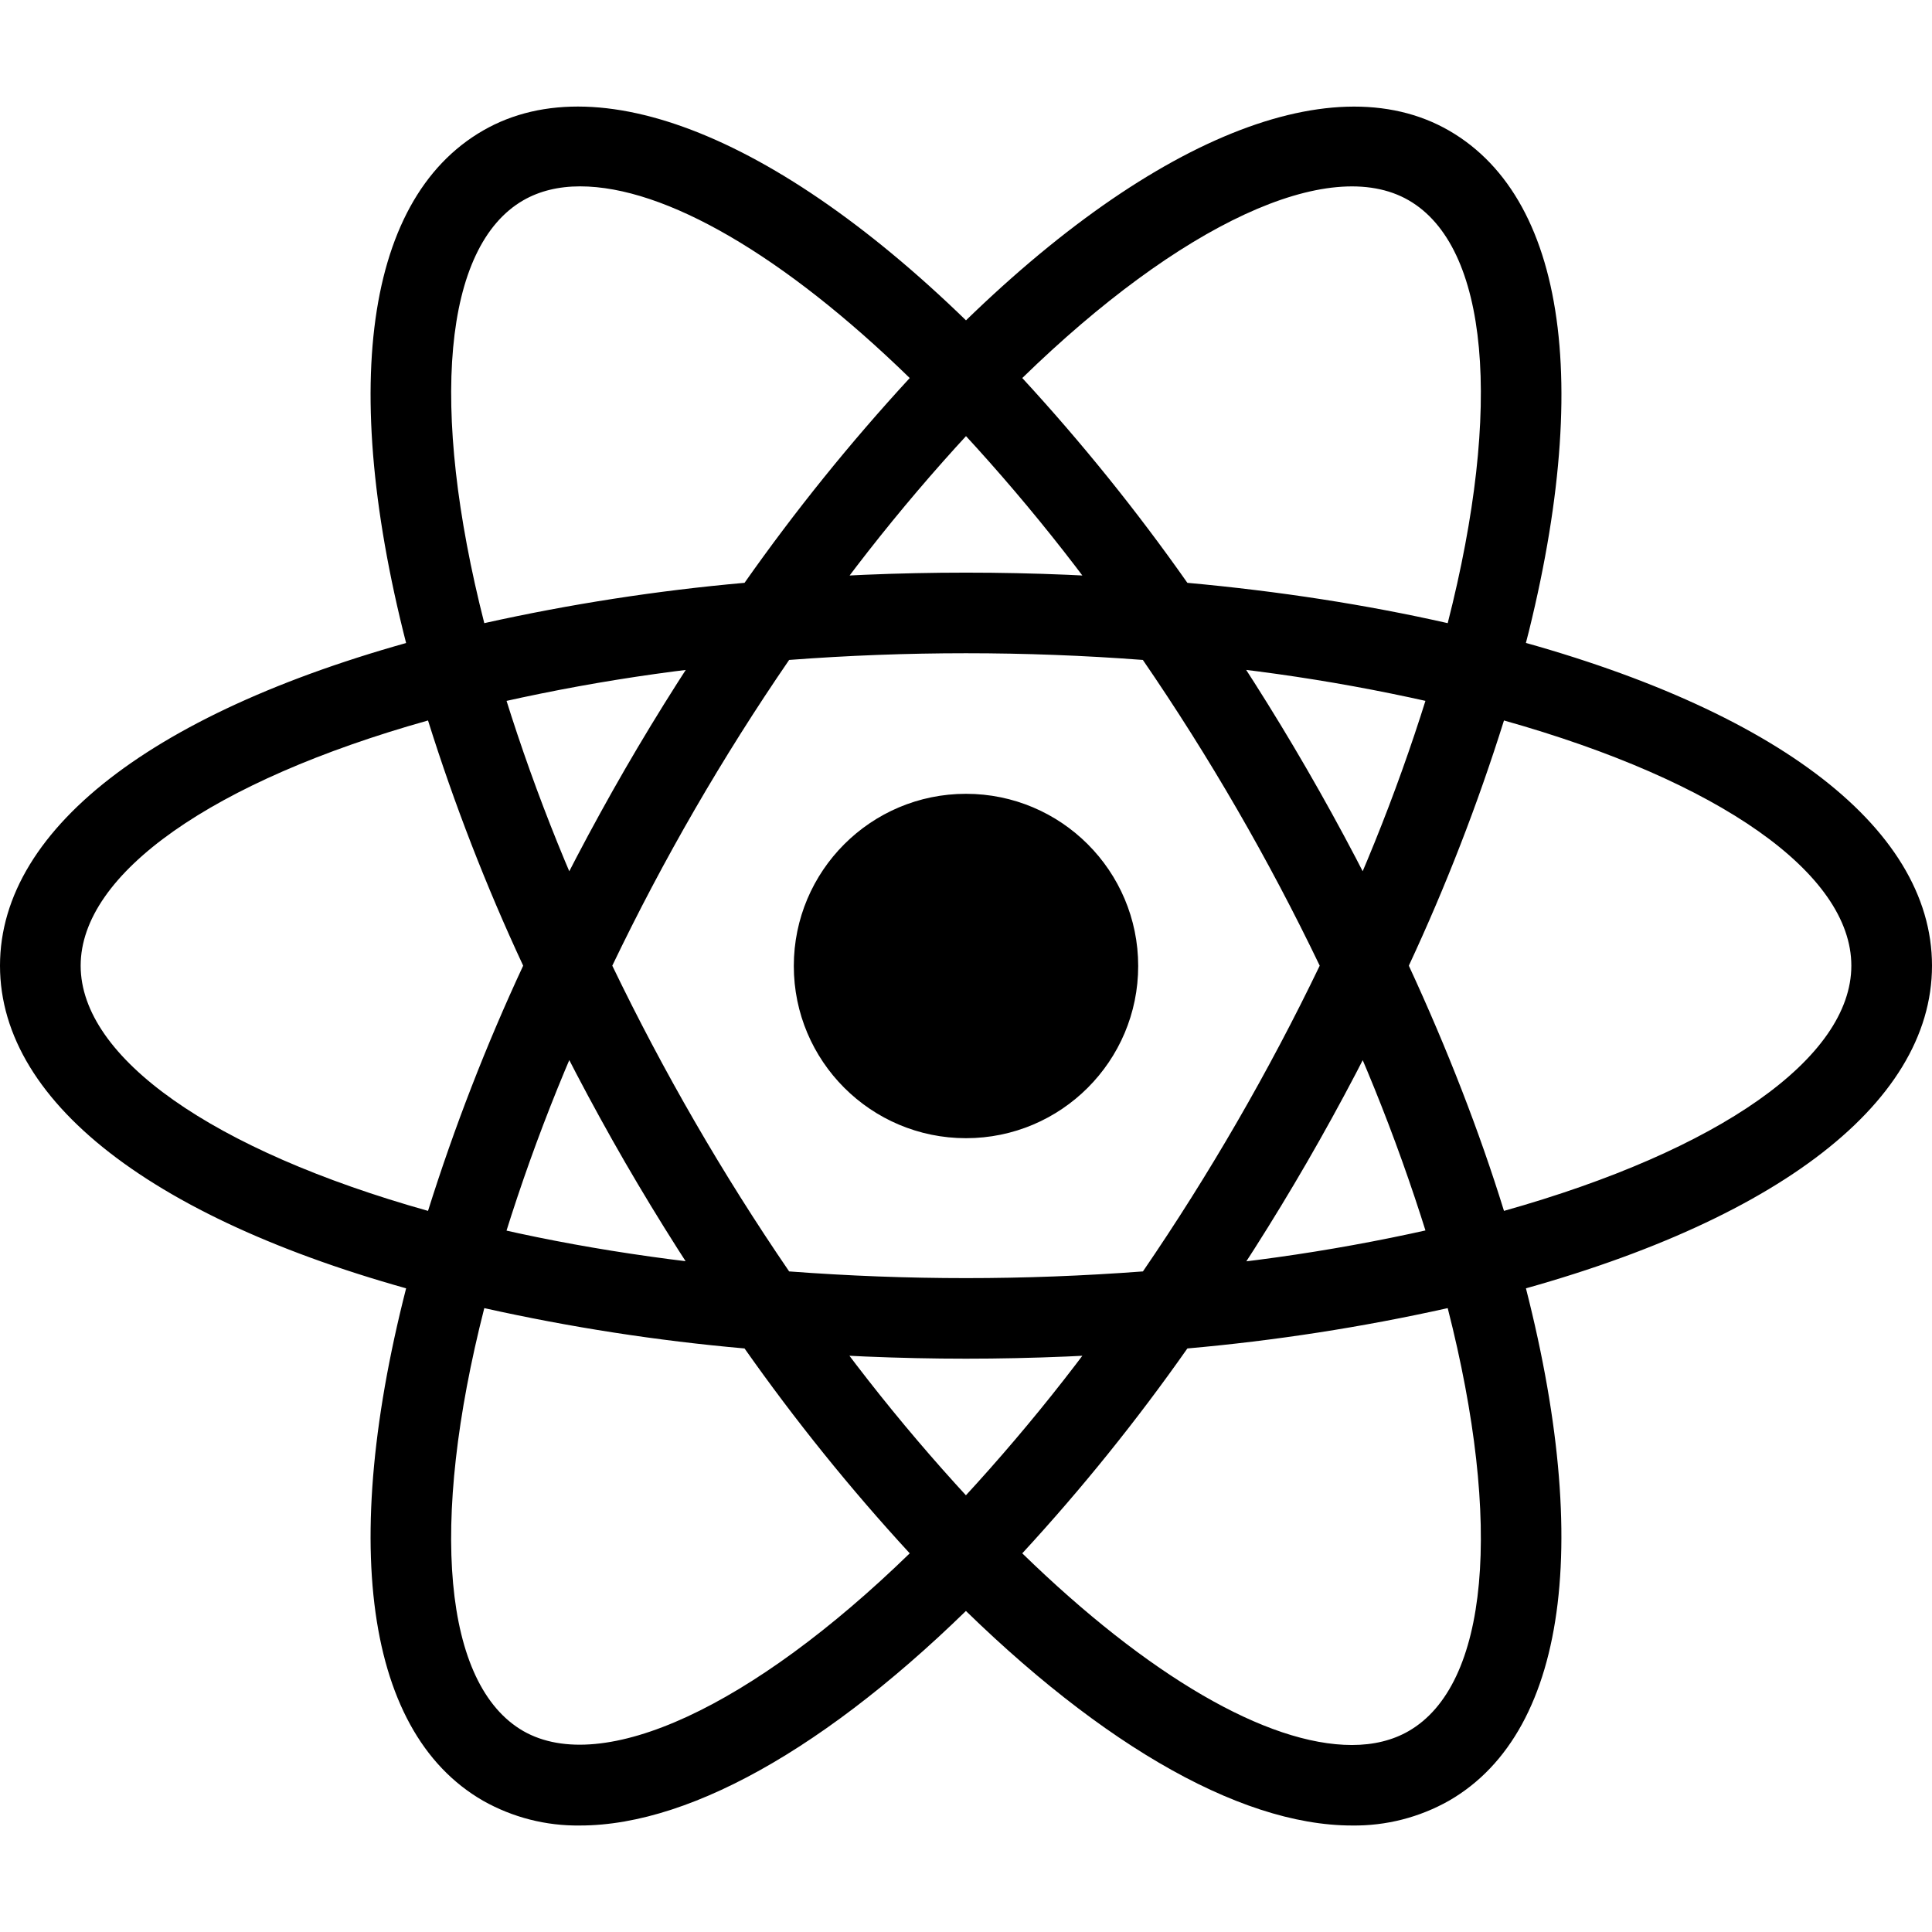
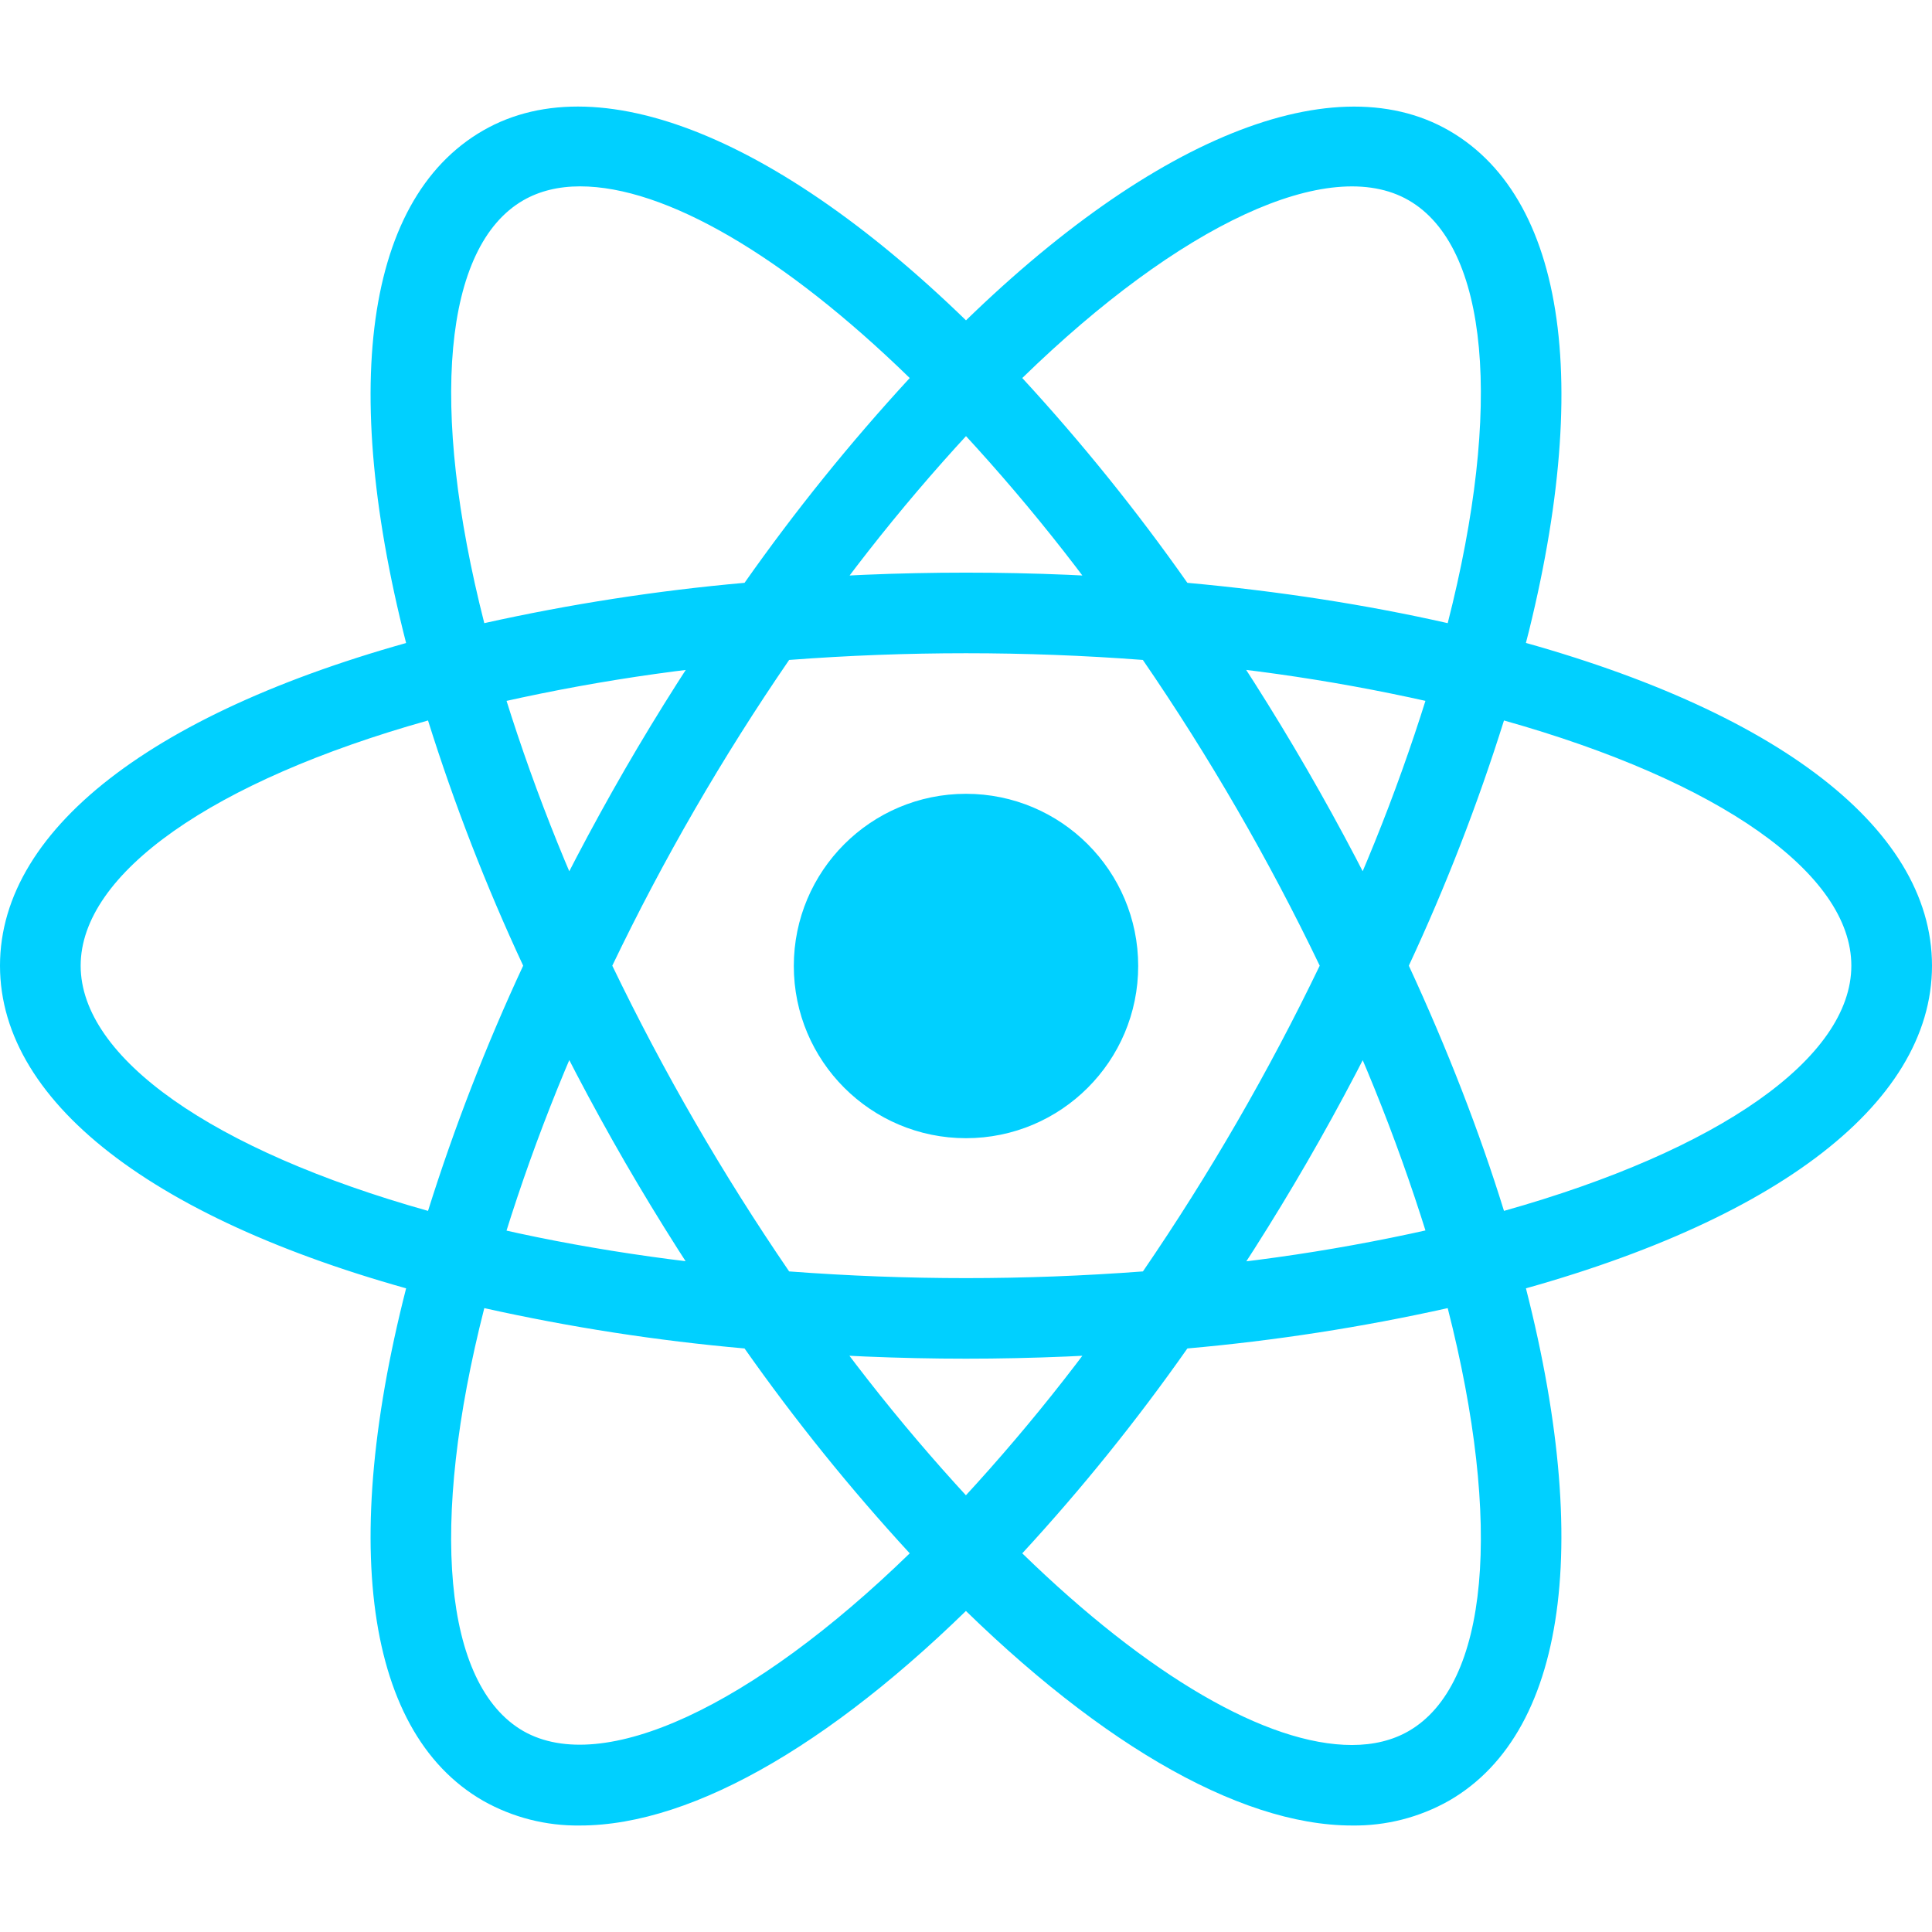
<svg xmlns="http://www.w3.org/2000/svg" role="img" viewBox="0 0 24 24">
-   <path d="M12 9.861A2.139 2.139 0 1 0 12 14.139 2.139 2.139 0 1 0 12 9.861zM6.008 16.255l-.472-.12C2.018 15.246 0 13.737 0 11.996s2.018-3.25 5.536-4.139l.472-.119.133.468a23.53 23.53 0 0 0 1.363 3.578l.101.213-.101.213a23.307 23.307 0 0 0-1.363 3.578l-.133.467zM5.317 8.95c-2.674.751-4.315 1.9-4.315 3.046 0 1.145 1.641 2.294 4.315 3.046a24.95 24.95 0 0 1 1.182-3.046A24.752 24.752 0 0 1 5.317 8.95zM17.992 16.255l-.133-.469a23.357 23.357 0 0 0-1.364-3.577l-.101-.213.101-.213a23.42 23.42 0 0 0 1.364-3.578l.133-.468.473.119c3.517.889 5.535 2.398 5.535 4.14s-2.018 3.25-5.535 4.139l-.473.12zm-.491-4.259c.48 1.039.877 2.06 1.182 3.046 2.675-.752 4.315-1.901 4.315-3.046 0-1.146-1.641-2.294-4.315-3.046a24.788 24.788 0 0 1-1.182 3.046zM5.31 8.945l-.133-.467C4.188 4.992 4.488 2.494 6 1.622c1.483-.856 3.864.155 6.359 2.716l.34.349-.34.349a23.552 23.552 0 0 0-2.422 2.967l-.135.193-.235.02a23.657 23.657 0 0 0-3.785.61l-.472.119zm1.896-6.63c-.268 0-.505.058-.705.173-.994.573-1.17 2.565-.485 5.253a25.122 25.122 0 0 1 3.233-.501 24.847 24.847 0 0 1 2.052-2.544c-1.56-1.519-3.037-2.381-4.095-2.381zM16.795 22.677c-.001 0-.001 0 0 0-1.425 0-3.255-1.073-5.154-3.023l-.34-.349.34-.349a23.53 23.53 0 0 0 2.421-2.968l.135-.193.234-.02a23.63 23.63 0 0 0 3.787-.609l.472-.119.134.468c.987 3.484.688 5.983-.824 6.854a2.38 2.38 0 0 1-1.205.308zm-4.096-3.381c1.56 1.519 3.037 2.381 4.095 2.381h.001c.267 0 .505-.058.704-.173.994-.573 1.171-2.566.485-5.254a25.02 25.02 0 0 1-3.234.501 24.674 24.674 0 0 1-2.051 2.545zM18.69 8.945l-.472-.119a23.479 23.479 0 0 0-3.787-.61l-.234-.02-.135-.193a23.414 23.414 0 0 0-2.421-2.967l-.34-.349.34-.349C14.135 1.778 16.515.767 18 1.622c1.512.872 1.812 3.37.824 6.855l-.134.468zM14.75 7.24c1.142.104 2.227.273 3.234.501.686-2.688.509-4.68-.485-5.253-.988-.571-2.845.304-4.8 2.208A24.849 24.849 0 0 1 14.75 7.24zM7.206 22.677A2.38 2.38 0 0 1 6 22.369c-1.512-.871-1.812-3.369-.823-6.854l.132-.468.472.119c1.155.291 2.429.496 3.785.609l.235.02.134.193a23.596 23.596 0 0 0 2.422 2.968l.34.349-.34.349c-1.898 1.95-3.728 3.023-5.151 3.023zm-1.19-6.427c-.686 2.688-.509 4.681.485 5.254.987.563 2.843-.305 4.8-2.208a24.998 24.998 0 0 1-2.052-2.545 24.976 24.976 0 0 1-3.233-.501zM12 16.878c-.823 0-1.669-.036-2.516-.106l-.235-.02-.135-.193a30.388 30.388 0 0 1-1.35-2.122 30.354 30.354 0 0 1-1.166-2.228l-.1-.213.1-.213a30.3 30.3 0 0 1 1.166-2.228c.414-.716.869-1.43 1.35-2.122l.135-.193.235-.02a29.785 29.785 0 0 1 5.033 0l.234.02.134.193a30.006 30.006 0 0 1 2.517 4.35l.101.213-.101.213a29.6 29.6 0 0 1-2.517 4.35l-.134.193-.234.02c-.847.07-1.694.106-2.517.106zm-2.197-1.084c1.48.111 2.914.111 4.395 0a29.006 29.006 0 0 0 2.196-3.798 28.585 28.585 0 0 0-2.197-3.798 29.031 29.031 0 0 0-4.394 0 28.477 28.477 0 0 0-2.197 3.798 29.114 29.114 0 0 0 2.197 3.798z" />
+   <path style="fill:#00d0ff;" d="M12 9.861A2.139 2.139 0 1 0 12 14.139 2.139 2.139 0 1 0 12 9.861zM6.008 16.255l-.472-.12C2.018 15.246 0 13.737 0 11.996s2.018-3.25 5.536-4.139l.472-.119.133.468a23.53 23.53 0 0 0 1.363 3.578l.101.213-.101.213a23.307 23.307 0 0 0-1.363 3.578l-.133.467zM5.317 8.95c-2.674.751-4.315 1.9-4.315 3.046 0 1.145 1.641 2.294 4.315 3.046a24.95 24.95 0 0 1 1.182-3.046A24.752 24.752 0 0 1 5.317 8.95zM17.992 16.255l-.133-.469a23.357 23.357 0 0 0-1.364-3.577l-.101-.213.101-.213a23.42 23.42 0 0 0 1.364-3.578l.133-.468.473.119c3.517.889 5.535 2.398 5.535 4.14s-2.018 3.25-5.535 4.139l-.473.12zm-.491-4.259c.48 1.039.877 2.06 1.182 3.046 2.675-.752 4.315-1.901 4.315-3.046 0-1.146-1.641-2.294-4.315-3.046a24.788 24.788 0 0 1-1.182 3.046zM5.31 8.945l-.133-.467C4.188 4.992 4.488 2.494 6 1.622c1.483-.856 3.864.155 6.359 2.716l.34.349-.34.349a23.552 23.552 0 0 0-2.422 2.967l-.135.193-.235.02a23.657 23.657 0 0 0-3.785.61l-.472.119zm1.896-6.63c-.268 0-.505.058-.705.173-.994.573-1.17 2.565-.485 5.253a25.122 25.122 0 0 1 3.233-.501 24.847 24.847 0 0 1 2.052-2.544c-1.56-1.519-3.037-2.381-4.095-2.381zM16.795 22.677c-.001 0-.001 0 0 0-1.425 0-3.255-1.073-5.154-3.023l-.34-.349.34-.349a23.53 23.53 0 0 0 2.421-2.968l.135-.193.234-.02a23.63 23.63 0 0 0 3.787-.609l.472-.119.134.468c.987 3.484.688 5.983-.824 6.854a2.38 2.38 0 0 1-1.205.308zm-4.096-3.381c1.56 1.519 3.037 2.381 4.095 2.381h.001c.267 0 .505-.058.704-.173.994-.573 1.171-2.566.485-5.254a25.02 25.02 0 0 1-3.234.501 24.674 24.674 0 0 1-2.051 2.545zM18.69 8.945l-.472-.119a23.479 23.479 0 0 0-3.787-.61l-.234-.02-.135-.193a23.414 23.414 0 0 0-2.421-2.967l-.34-.349.34-.349C14.135 1.778 16.515.767 18 1.622c1.512.872 1.812 3.37.824 6.855l-.134.468zM14.75 7.24c1.142.104 2.227.273 3.234.501.686-2.688.509-4.68-.485-5.253-.988-.571-2.845.304-4.8 2.208A24.849 24.849 0 0 1 14.75 7.24zM7.206 22.677A2.38 2.38 0 0 1 6 22.369c-1.512-.871-1.812-3.369-.823-6.854l.132-.468.472.119c1.155.291 2.429.496 3.785.609l.235.02.134.193a23.596 23.596 0 0 0 2.422 2.968l.34.349-.34.349c-1.898 1.95-3.728 3.023-5.151 3.023zm-1.19-6.427c-.686 2.688-.509 4.681.485 5.254.987.563 2.843-.305 4.8-2.208a24.998 24.998 0 0 1-2.052-2.545 24.976 24.976 0 0 1-3.233-.501zM12 16.878c-.823 0-1.669-.036-2.516-.106l-.235-.02-.135-.193a30.388 30.388 0 0 1-1.35-2.122 30.354 30.354 0 0 1-1.166-2.228l-.1-.213.1-.213a30.3 30.3 0 0 1 1.166-2.228c.414-.716.869-1.43 1.35-2.122l.135-.193.235-.02a29.785 29.785 0 0 1 5.033 0l.234.02.134.193a30.006 30.006 0 0 1 2.517 4.35l.101.213-.101.213a29.6 29.6 0 0 1-2.517 4.35l-.134.193-.234.02c-.847.07-1.694.106-2.517.106zm-2.197-1.084c1.48.111 2.914.111 4.395 0a29.006 29.006 0 0 0 2.196-3.798 28.585 28.585 0 0 0-2.197-3.798 29.031 29.031 0 0 0-4.394 0 28.477 28.477 0 0 0-2.197 3.798 29.114 29.114 0 0 0 2.197 3.798z" />
</svg>
